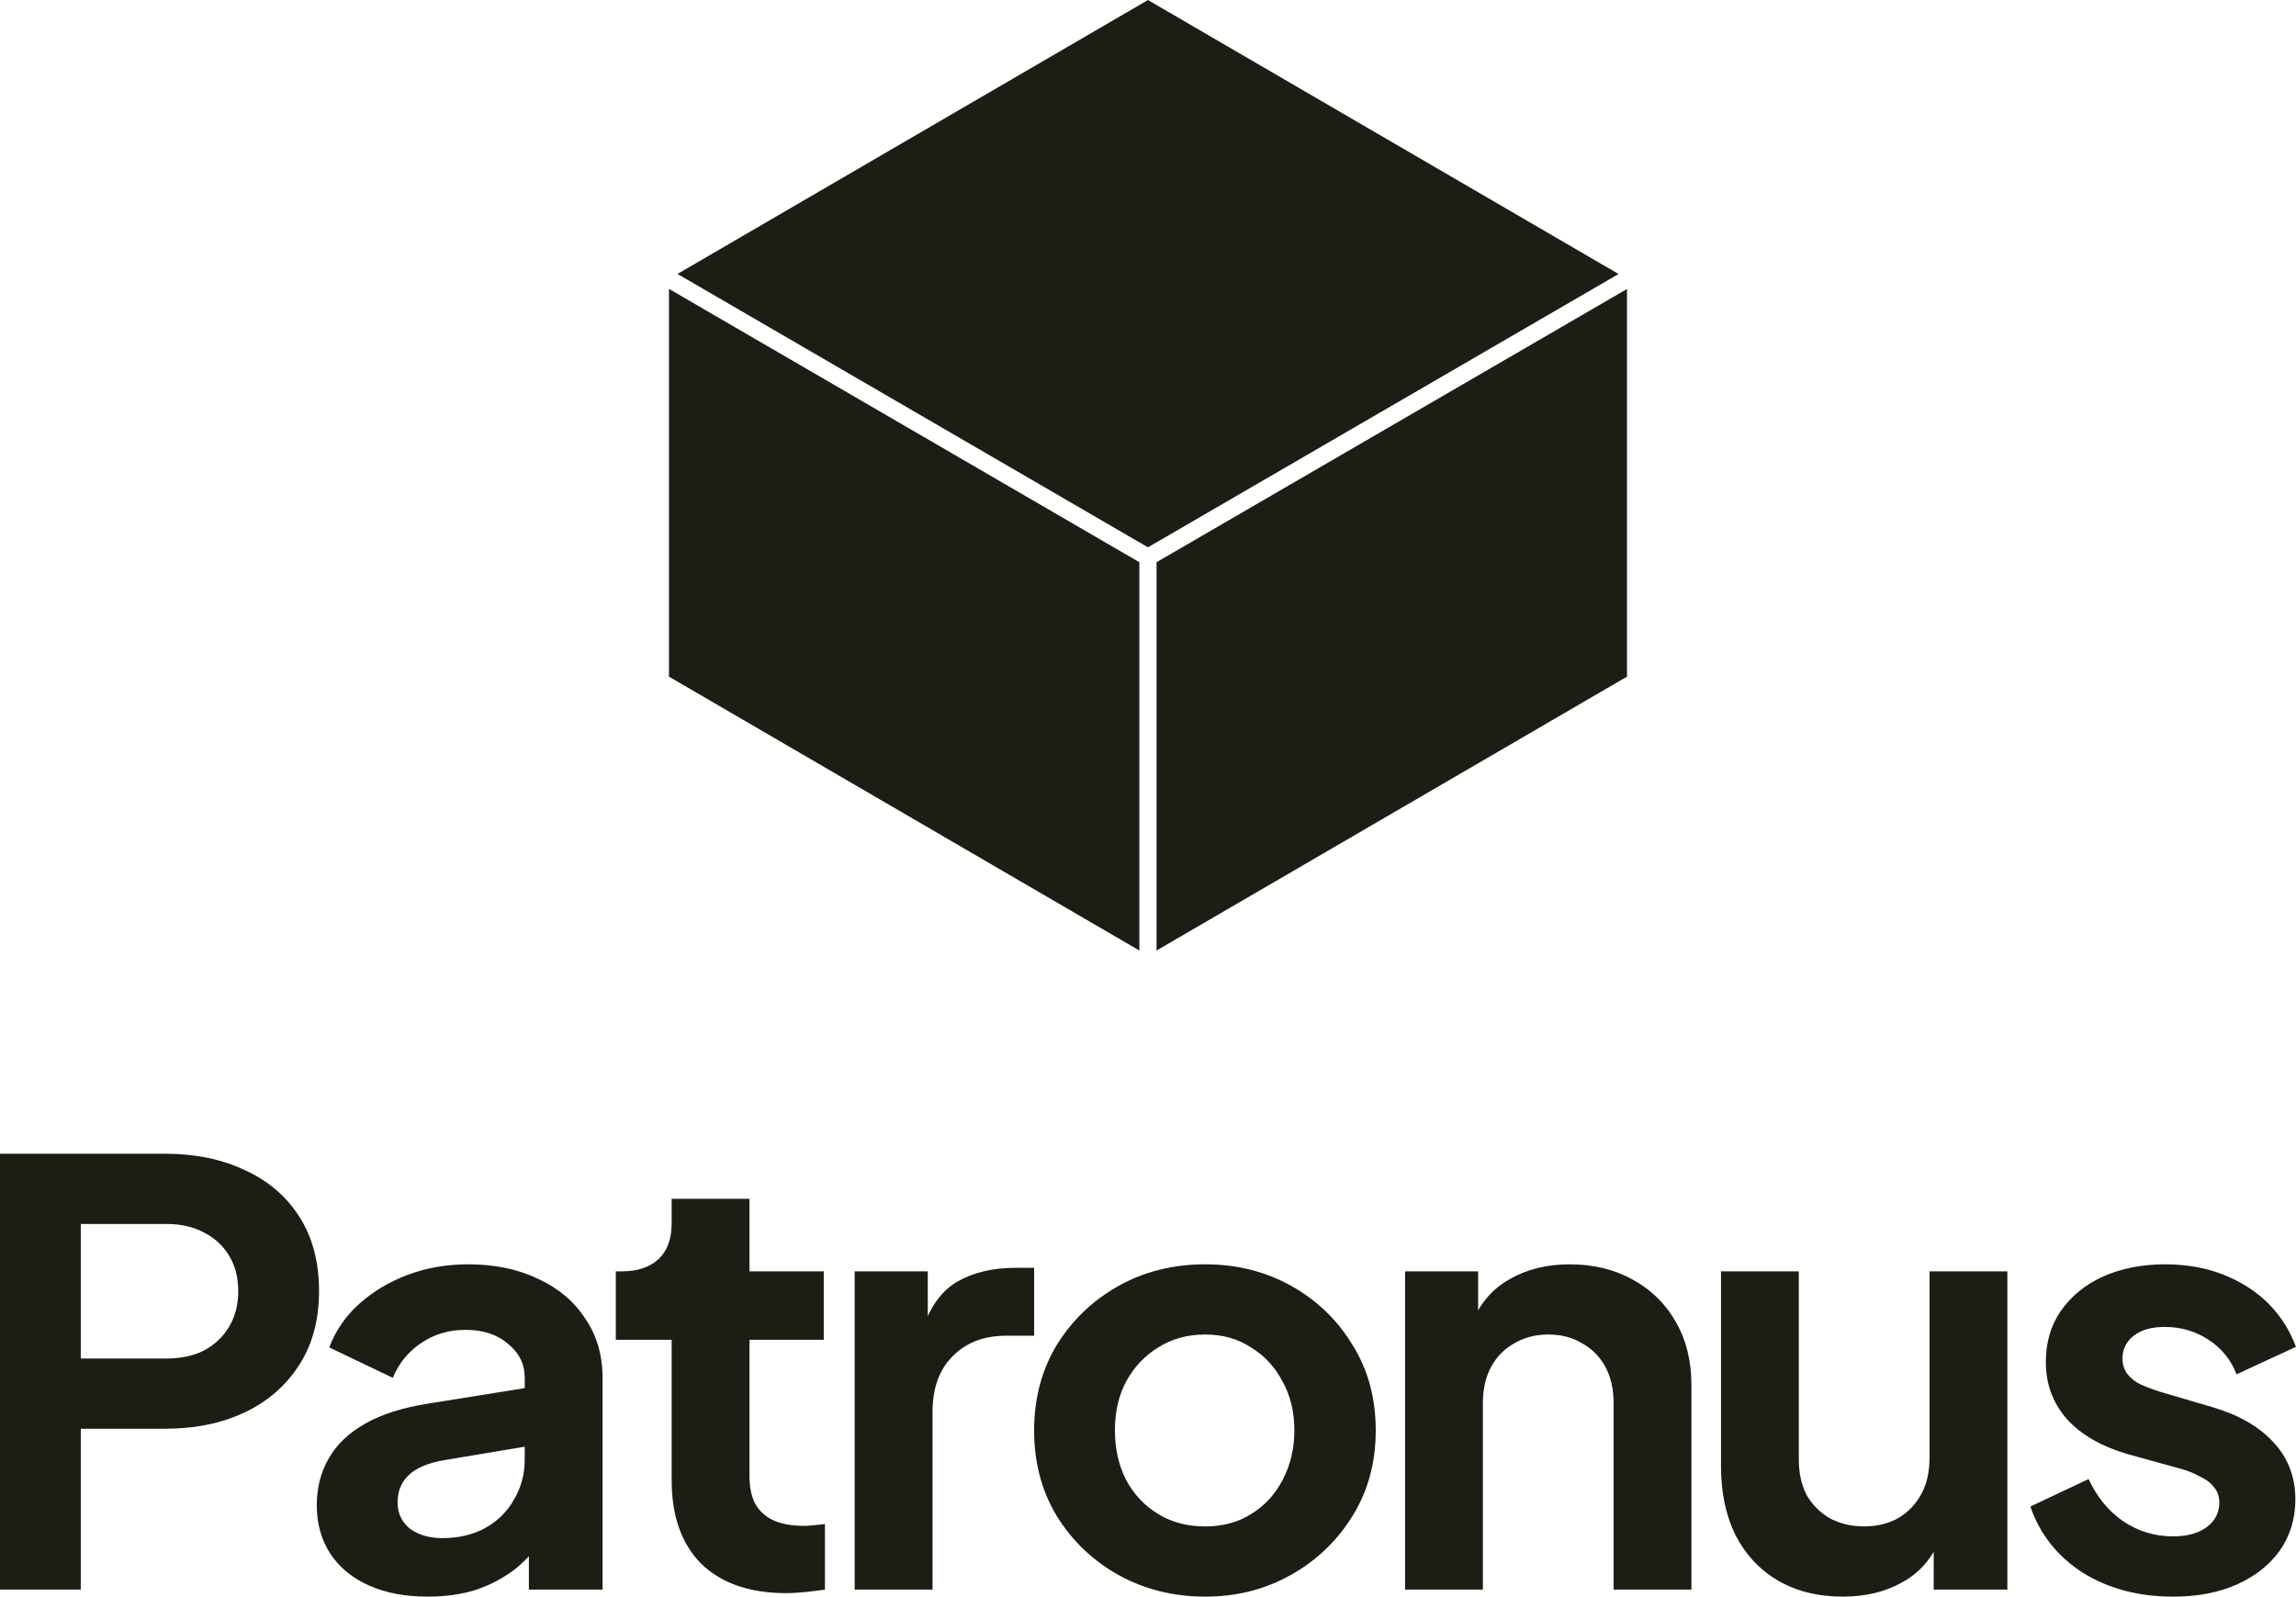
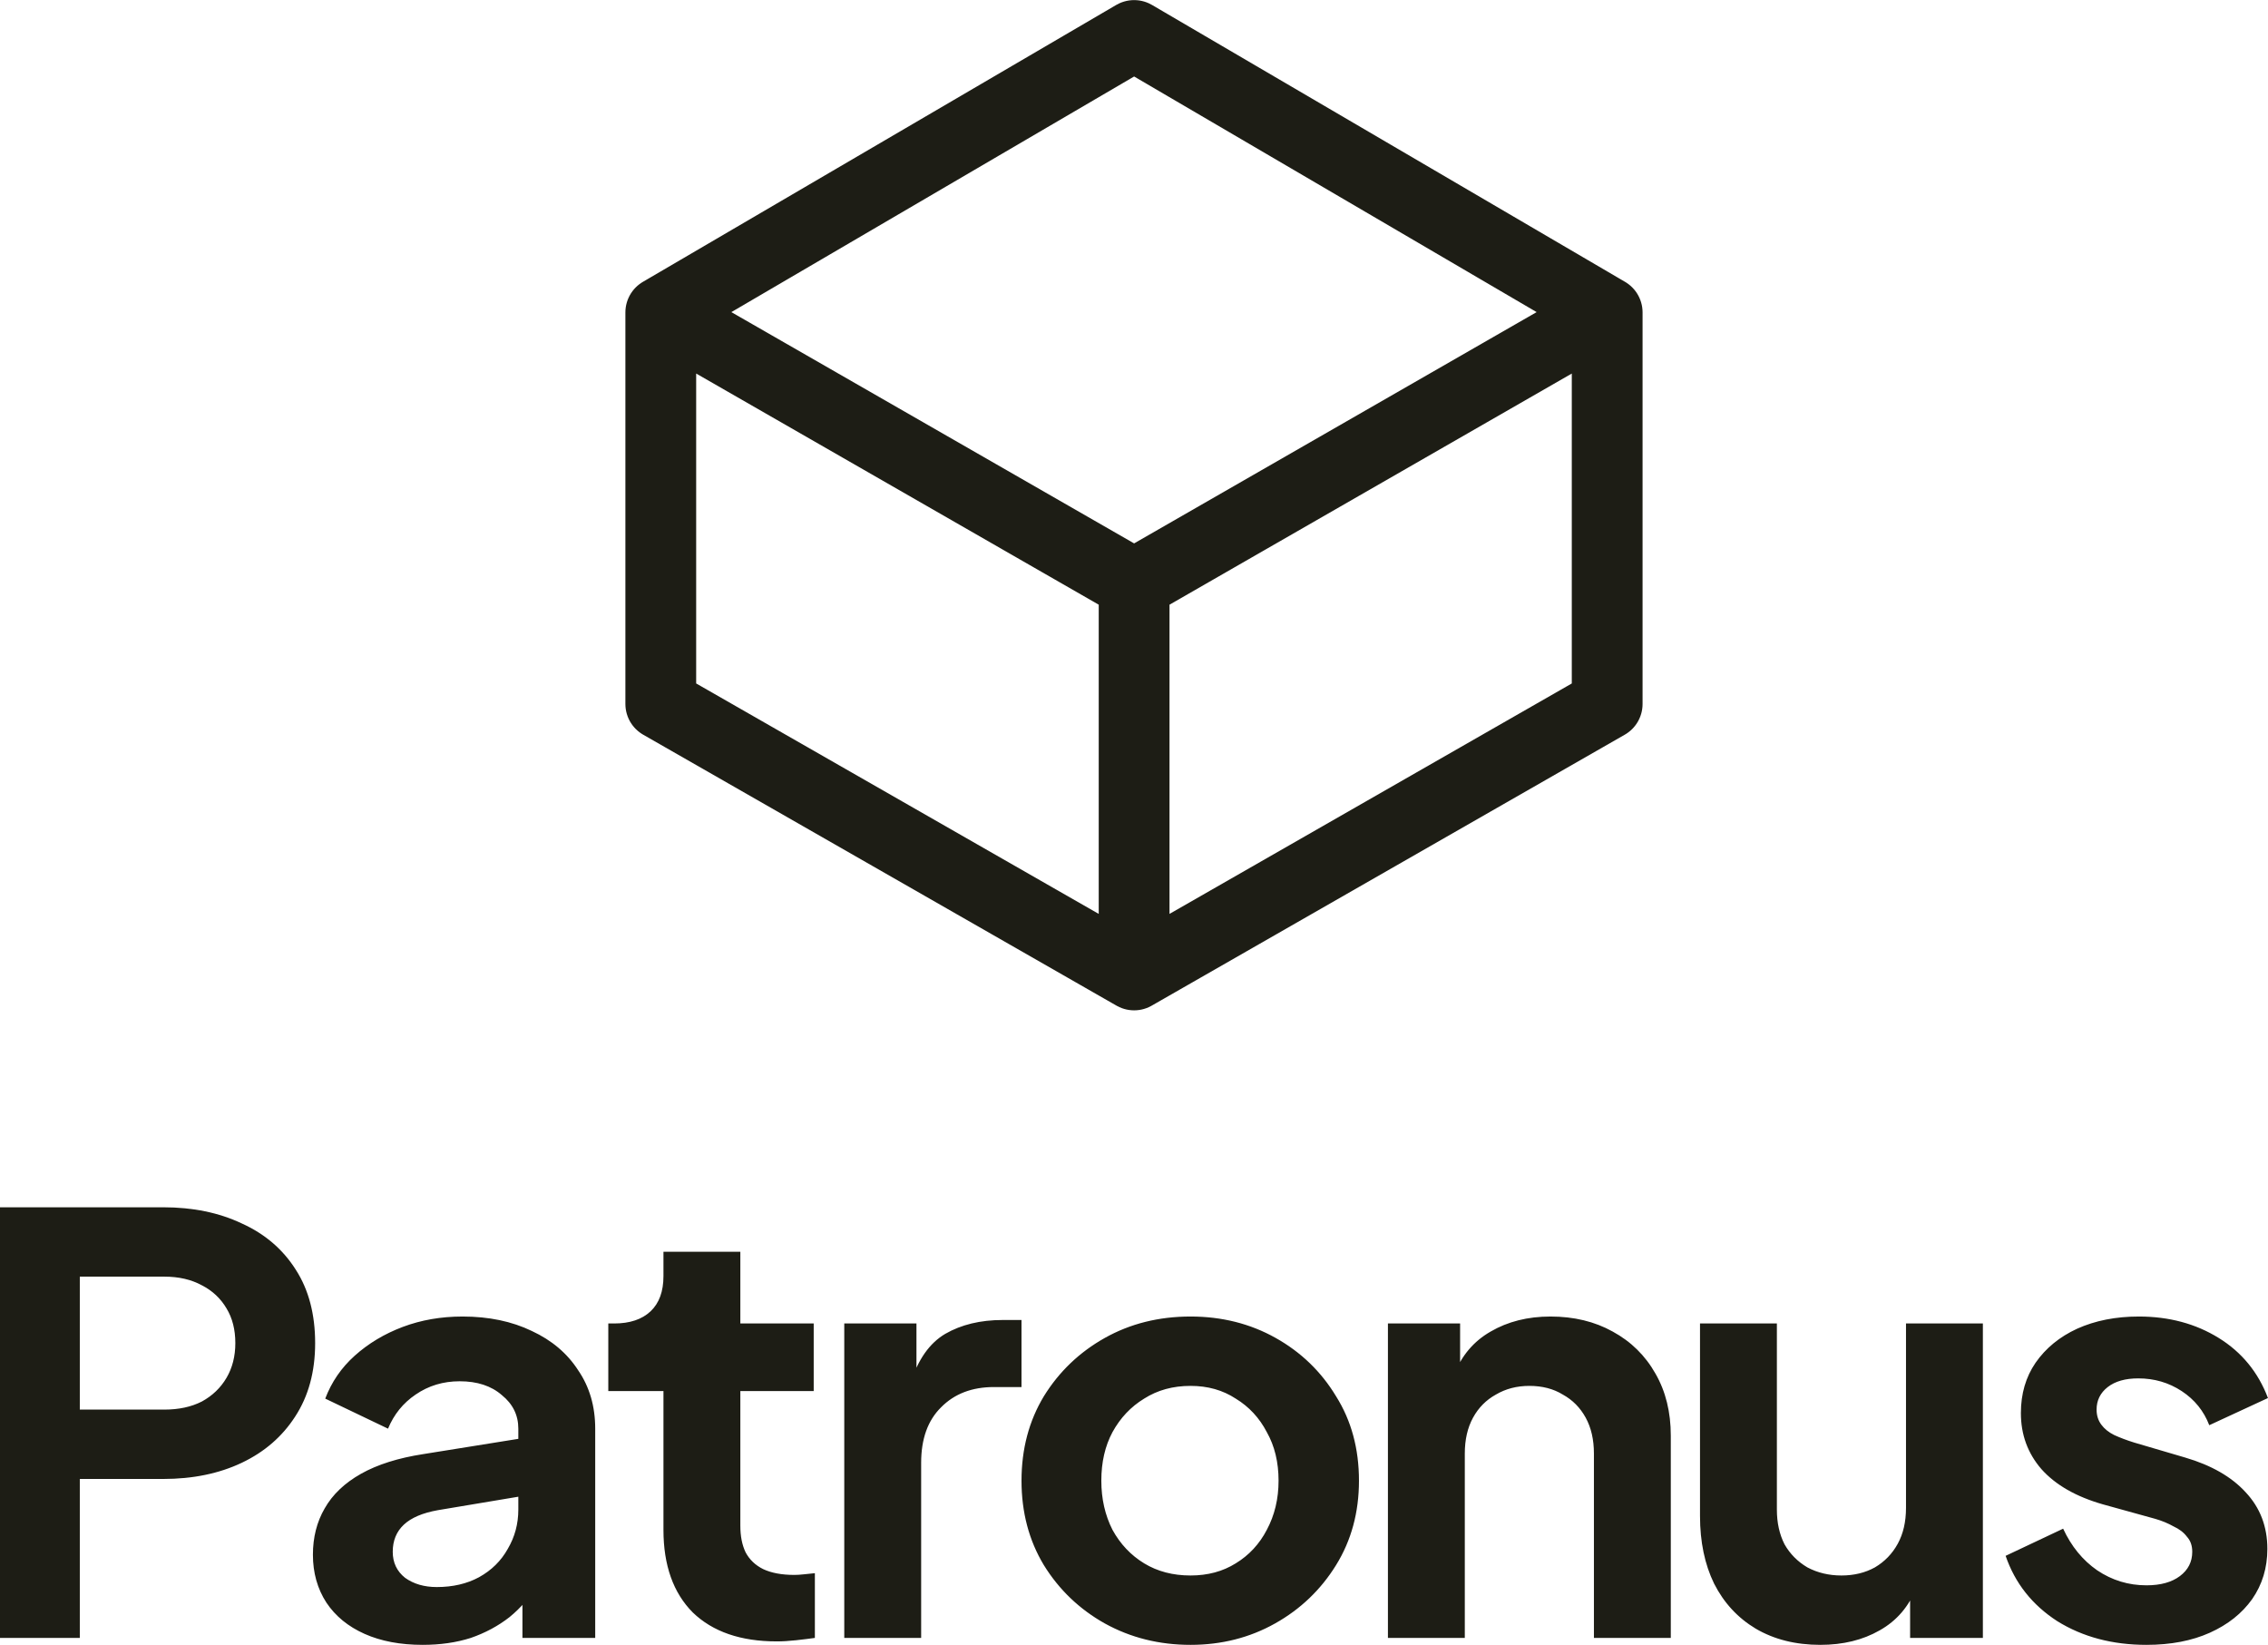
- <svg xmlns="http://www.w3.org/2000/svg" viewBox="0 0 178.32 124.01" width="178.3" height="124.0" fill="none" style="color:#1D1D15" color="#1D1D15">
-   <g transform="translate(51.6601 -0.2576) scale(2.22584)" fill="currentColor">
-     <path d="M16.546 19.733L16.546 33.283L0.133 23.726L0.133 10.195ZM33.561 10.199L33.561 23.726L17.146 33.283L17.146 19.733ZM16.846 0.116L33.267 9.676L16.846 19.213L0.43 9.674Z" />
+ <svg xmlns="http://www.w3.org/2000/svg" viewBox="0 0 178.32 129.30" width="178.3" height="129.3" fill="none" style="color:#1D1D15" color="#1D1D15">
+   <g transform="translate(51.6642 2.5152) scale(2.22584)">
+     <path d="M16.85 0.12L33.56 9.9L33.56 23.73L16.85 33.3L0.13 23.73L0.13 9.9ZM0.13 9.9L16.85 19.5L33.56 9.9M16.85 19.5L16.85 33.3" stroke="currentColor" stroke-width="2.5" stroke-linejoin="round" stroke-linecap="round" />
  </g>
-   <g transform="translate(0.00 89.61)">
+   <g transform="translate(0.00 94.90)">
    <g id="Group">
      <path id="Vector" d="M0 33.854V0H12.828C15.165 0 17.226 0.424 19.011 1.272C20.825 2.09 22.24 3.302 23.256 4.908C24.271 6.483 24.778 8.407 24.778 10.679C24.778 12.921 24.256 14.844 23.209 16.45C22.194 18.025 20.795 19.237 19.011 20.085C17.226 20.933 15.165 21.358 12.828 21.358H6.275V33.854H0ZM6.275 15.905H12.92C14.058 15.905 15.042 15.693 15.873 15.268C16.703 14.814 17.349 14.193 17.811 13.405C18.272 12.618 18.503 11.709 18.503 10.679C18.503 9.619 18.272 8.71 17.811 7.952C17.349 7.165 16.703 6.559 15.873 6.135C15.042 5.68 14.058 5.453 12.92 5.453H6.275V15.905ZM33.232 34.399C31.479 34.399 29.956 34.112 28.664 33.536C27.372 32.96 26.372 32.142 25.665 31.082C24.957 29.992 24.603 28.734 24.603 27.311C24.603 25.947 24.911 24.735 25.526 23.675C26.142 22.585 27.095 21.676 28.387 20.949C29.679 20.222 31.31 19.707 33.278 19.404L41.491 18.086V22.63L34.432 23.811C33.232 24.024 32.34 24.402 31.755 24.948C31.171 25.493 30.879 26.205 30.879 27.083C30.879 27.932 31.202 28.613 31.848 29.128C32.525 29.613 33.355 29.855 34.339 29.855C35.601 29.855 36.708 29.598 37.661 29.083C38.646 28.538 39.4 27.795 39.922 26.856C40.476 25.917 40.753 24.887 40.753 23.766V17.404C40.753 16.344 40.322 15.465 39.461 14.769C38.63 14.041 37.523 13.678 36.139 13.678C34.847 13.678 33.693 14.026 32.678 14.723C31.694 15.39 30.971 16.283 30.509 17.404L25.572 15.041C26.065 13.739 26.834 12.618 27.879 11.678C28.956 10.709 30.218 9.952 31.663 9.406C33.109 8.861 34.678 8.588 36.37 8.588C38.431 8.588 40.245 8.967 41.814 9.725C43.383 10.452 44.599 11.482 45.459 12.815C46.352 14.117 46.798 15.647 46.798 17.404V33.854H41.076V29.628L42.368 29.537C41.722 30.598 40.953 31.491 40.061 32.218C39.169 32.915 38.154 33.46 37.016 33.854C35.878 34.218 34.616 34.399 33.232 34.399ZM61.07 34.127C58.24 34.127 56.04 33.369 54.471 31.855C52.934 30.31 52.164 28.144 52.164 25.357V14.45H47.827V9.134H48.288C49.519 9.134 50.473 8.816 51.149 8.18C51.826 7.543 52.164 6.619 52.164 5.408V3.499H58.209V9.134H63.977V14.45H58.209V25.038C58.209 25.856 58.347 26.553 58.624 27.129C58.932 27.704 59.394 28.144 60.009 28.447C60.655 28.75 61.47 28.901 62.454 28.901C62.67 28.901 62.916 28.886 63.192 28.855C63.5 28.825 63.792 28.795 64.069 28.765V33.854C63.639 33.915 63.146 33.975 62.593 34.036C62.039 34.096 61.531 34.127 61.07 34.127ZM66.38 33.854V9.134H72.056V14.632L71.594 13.814C72.179 11.966 73.086 10.679 74.317 9.952C75.578 9.225 77.085 8.861 78.839 8.861H80.315V14.132H78.147C76.424 14.132 75.04 14.663 73.994 15.723C72.948 16.753 72.425 18.207 72.425 20.085V33.854H66.38ZM93.605 34.399C91.144 34.399 88.898 33.839 86.868 32.718C84.869 31.597 83.269 30.067 82.07 28.128C80.901 26.19 80.316 23.978 80.316 21.494C80.316 19.01 80.901 16.798 82.07 14.86C83.269 12.921 84.869 11.391 86.868 10.27C88.868 9.149 91.113 8.588 93.605 8.588C96.066 8.588 98.296 9.149 100.296 10.27C102.295 11.391 103.879 12.921 105.048 14.86C106.248 16.768 106.848 18.98 106.848 21.494C106.848 23.978 106.248 26.19 105.048 28.128C103.849 30.067 102.249 31.597 100.249 32.718C98.25 33.839 96.035 34.399 93.605 34.399ZM93.605 28.946C94.959 28.946 96.143 28.628 97.158 27.992C98.204 27.356 99.019 26.477 99.603 25.357C100.219 24.205 100.526 22.918 100.526 21.494C100.526 20.04 100.219 18.767 99.603 17.677C99.019 16.556 98.204 15.677 97.158 15.041C96.143 14.375 94.959 14.041 93.605 14.041C92.221 14.041 91.006 14.375 89.96 15.041C88.914 15.677 88.084 16.556 87.468 17.677C86.884 18.767 86.591 20.04 86.591 21.494C86.591 22.918 86.884 24.205 87.468 25.357C88.084 26.477 88.914 27.356 89.96 27.992C91.006 28.628 92.221 28.946 93.605 28.946ZM109.125 33.854V9.134H114.8V13.996L114.339 13.133C114.923 11.648 115.877 10.527 117.2 9.77C118.553 8.982 120.122 8.588 121.906 8.588C123.752 8.588 125.382 8.982 126.797 9.77C128.243 10.558 129.365 11.663 130.166 13.087C130.965 14.481 131.365 16.102 131.365 17.95V33.854H125.321V19.358C125.321 18.268 125.105 17.328 124.675 16.541C124.244 15.753 123.644 15.147 122.875 14.723C122.137 14.269 121.26 14.041 120.245 14.041C119.26 14.041 118.384 14.269 117.615 14.723C116.846 15.147 116.246 15.753 115.815 16.541C115.384 17.328 115.169 18.268 115.169 19.358V33.854H109.125ZM143.121 34.399C141.183 34.399 139.491 33.975 138.045 33.127C136.63 32.279 135.538 31.097 134.769 29.583C134.031 28.068 133.662 26.296 133.662 24.266V9.134H139.706V23.766C139.706 24.796 139.906 25.705 140.306 26.493C140.737 27.25 141.337 27.856 142.106 28.31C142.905 28.734 143.798 28.946 144.782 28.946C145.766 28.946 146.643 28.734 147.412 28.31C148.181 27.856 148.781 27.235 149.212 26.447C149.642 25.66 149.858 24.72 149.858 23.63V9.134H155.902V33.854H150.181V28.992L150.688 29.855C150.104 31.37 149.135 32.506 147.781 33.263C146.458 34.021 144.905 34.399 143.121 34.399ZM168.765 34.399C166.089 34.399 163.751 33.778 161.752 32.536C159.783 31.264 158.429 29.552 157.691 27.401L162.213 25.266C162.859 26.659 163.751 27.75 164.889 28.538C166.058 29.325 167.35 29.719 168.765 29.719C169.873 29.719 170.749 29.477 171.395 28.992C172.041 28.507 172.364 27.871 172.364 27.083C172.364 26.599 172.226 26.205 171.949 25.902C171.703 25.569 171.349 25.296 170.888 25.084C170.457 24.841 169.981 24.645 169.457 24.493L165.351 23.357C163.228 22.751 161.613 21.827 160.506 20.585C159.429 19.343 158.891 17.874 158.891 16.177C158.891 14.663 159.276 13.345 160.044 12.224C160.844 11.073 161.936 10.179 163.32 9.543C164.736 8.907 166.351 8.588 168.165 8.588C170.534 8.588 172.626 9.149 174.441 10.27C176.256 11.391 177.548 12.966 178.317 14.996L173.702 17.132C173.272 16.011 172.549 15.117 171.534 14.45C170.519 13.784 169.381 13.451 168.119 13.451C167.104 13.451 166.304 13.678 165.72 14.132C165.136 14.587 164.843 15.178 164.843 15.905C164.843 16.359 164.966 16.753 165.212 17.086C165.459 17.419 165.797 17.692 166.227 17.904C166.689 18.116 167.212 18.313 167.796 18.495L171.811 19.676C173.872 20.282 175.456 21.191 176.563 22.403C177.701 23.615 178.27 25.099 178.27 26.856C178.27 28.341 177.871 29.658 177.071 30.809C176.271 31.93 175.164 32.809 173.749 33.445C172.334 34.081 170.673 34.399 168.765 34.399Z" fill="currentColor" />
    </g>
  </g>
</svg>
